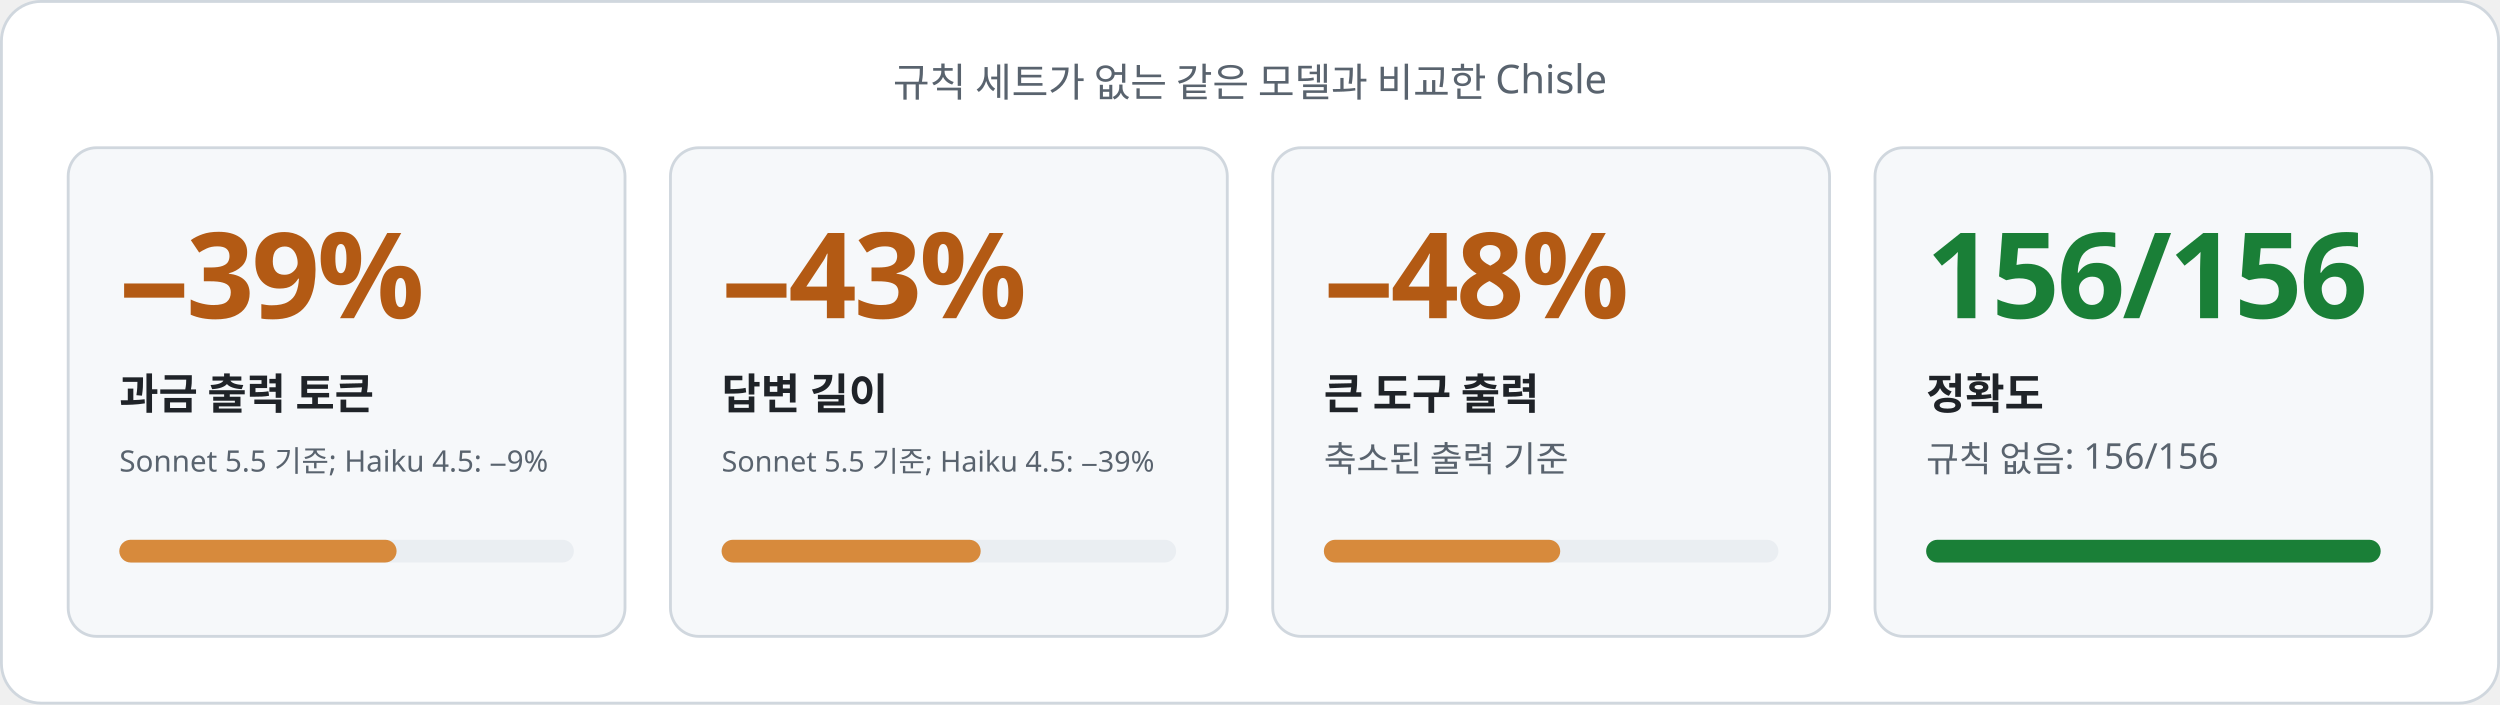
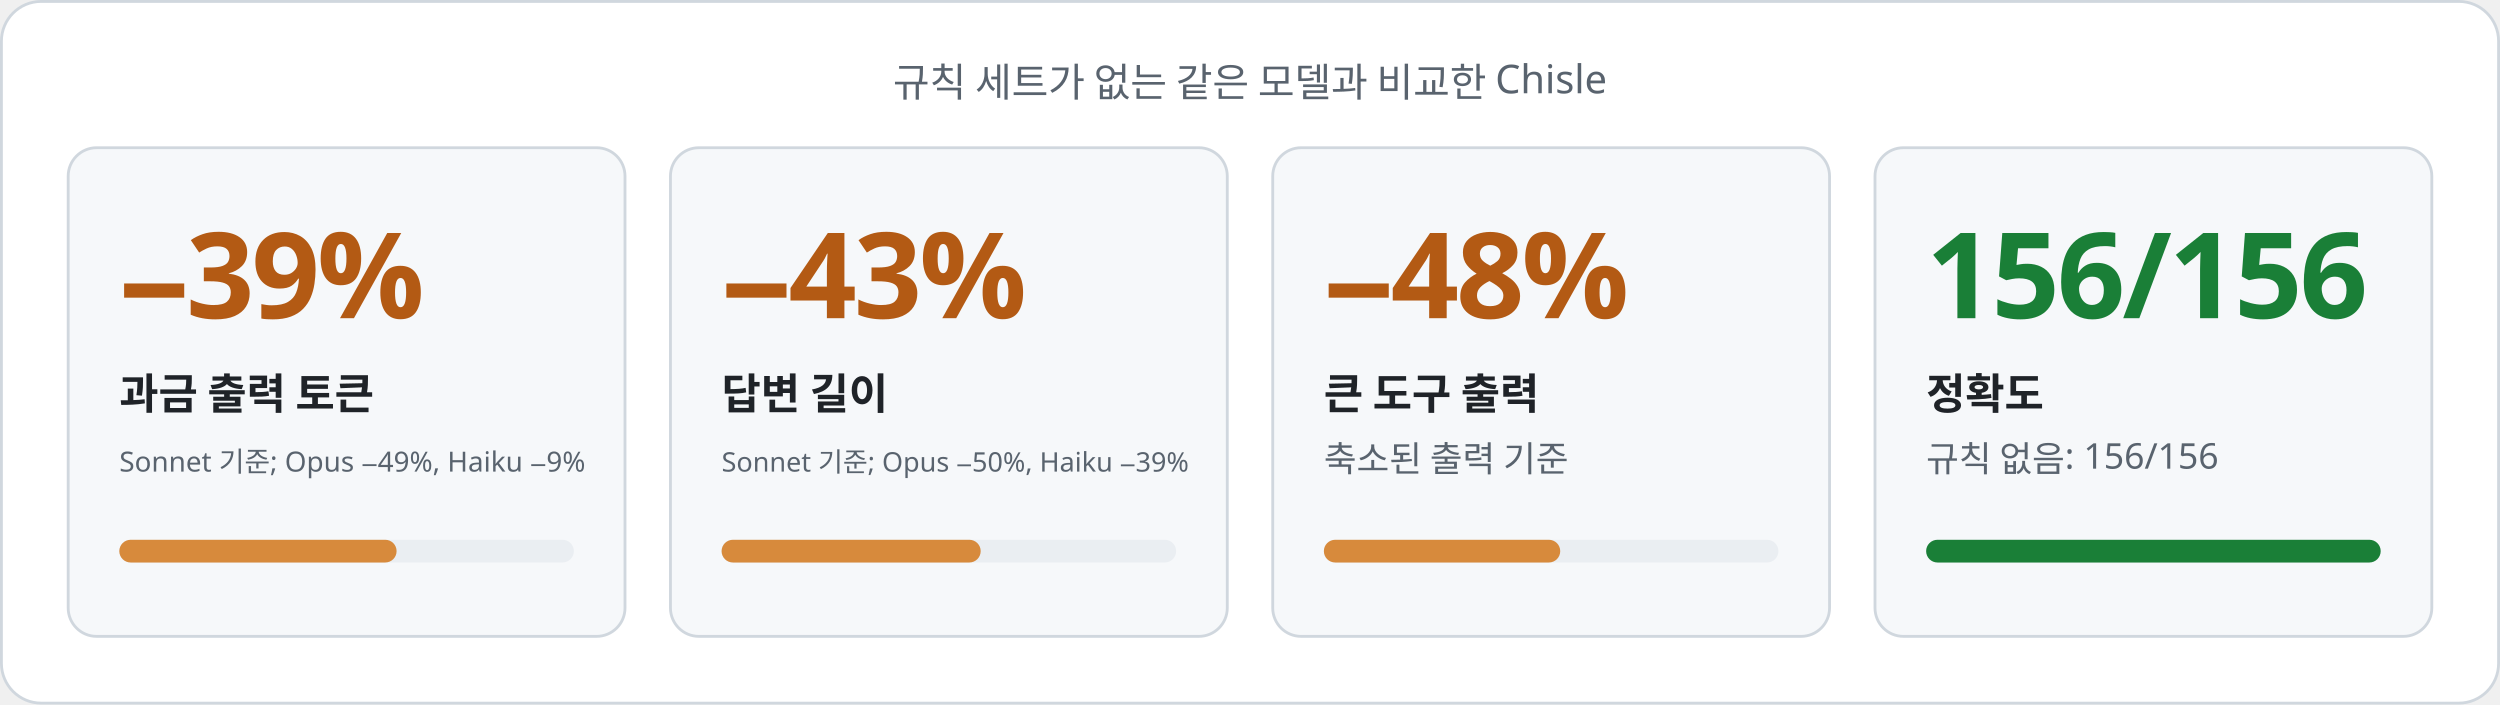
- <svg xmlns="http://www.w3.org/2000/svg" width="880" height="248" viewBox="0 0 880 248" font-family="-apple-system,BlinkMacSystemFont,'Segoe UI','Noto Sans',Helvetica,Arial,sans-serif" xml:space="preserve" role="img" aria-label="Chisle versus the same model with no ruleset, on Sonnet 5.5: 39% fewer billed output tokens (Haiku 4.5: 9%), answers 43% shorter (Haiku 4.5: 39%), oversized tool output 48% smaller, accuracy 156 of 156, the same as the bare model.">
+ <svg xmlns="http://www.w3.org/2000/svg" width="880" height="248" viewBox="0 0 880 248" font-family="-apple-system,BlinkMacSystemFont,'Segoe UI','Noto Sans',Helvetica,Arial,sans-serif" xml:space="preserve" role="img" aria-label="Chisle versus the same model with no ruleset, on Sonnet 5.5: 39% fewer billed output tokens (Opus 5.5: 49%, Haiku 4.5: 9%), answers 43% shorter (Opus 5.5: 50%, Haiku 4.5: 39%), oversized tool output 48% smaller, accuracy 156 of 156, the same as the bare model.">
  <rect x="0.5" y="0.5" width="879" height="247" rx="14" fill="#ffffff" stroke="#d0d7de" />
  <text x="440" y="34" font-size="14" fill="#59636e" text-anchor="middle">규칙 세트가 없는 같은 모델과 비교한 Chisle</text>
  <g>
    <animate attributeName="opacity" values="0;0;1" keyTimes="0;0.000;1" dur="0.6s" fill="freeze" />
    <animateTransform attributeName="transform" type="translate" values="0 10;0 10;0 0" keyTimes="0;0.000;1" dur="0.6s" fill="freeze" calcMode="spline" keySplines="0 0 1 1;0.2 0.7 0.2 1" />
    <rect x="24" y="52" width="196" height="172" rx="10" fill="#f6f8fa" stroke="#d0d7de" />
    <text x="42" y="112" font-size="42" font-weight="800" letter-spacing="-1" fill="#b35a14">−39%</text>
    <text x="42" y="144" font-size="15" font-weight="600" fill="#1f2328">과금 출력 토큰</text>
-     <text x="42" y="166" font-size="10.4" fill="#59636e">Sonnet 5.5 기준; Haiku 4.5: −9%</text>
+     <text x="42" y="166" font-size="9.8" fill="#59636e">Sonnet 기준; Opus −49%, Haiku −9%</text>
    <rect x="42" y="190" width="160" height="8" rx="4" fill="#eaeef2" />
    <rect x="42" y="190" width="97.6" height="8" rx="4" fill="#d78a3c">
      <animate attributeName="width" values="160;160;97.6;97.6" keyTimes="0;0.2;0.5;1" dur="5s" repeatCount="indefinite" calcMode="spline" keySplines="0.4 0 0.2 1;0.4 0 0.2 1;0.4 0 0.2 1" />
    </rect>
  </g>
  <g>
    <animate attributeName="opacity" values="0;0;1" keyTimes="0;0.200;1" dur="0.75s" fill="freeze" />
    <animateTransform attributeName="transform" type="translate" values="0 10;0 10;0 0" keyTimes="0;0.200;1" dur="0.75s" fill="freeze" calcMode="spline" keySplines="0 0 1 1;0.2 0.7 0.2 1" />
    <rect x="236" y="52" width="196" height="172" rx="10" fill="#f6f8fa" stroke="#d0d7de" />
    <text x="254" y="112" font-size="42" font-weight="800" letter-spacing="-1" fill="#b35a14">−43%</text>
    <text x="254" y="144" font-size="15" font-weight="600" fill="#1f2328">답변 길이</text>
-     <text x="254" y="166" font-size="10.1" fill="#59636e">Sonnet 5.5 기준; Haiku 4.5: −39%</text>
+     <text x="254" y="166" font-size="9.5" fill="#59636e">Sonnet 기준; Opus −50%, Haiku −39%</text>
    <rect x="254" y="190" width="160" height="8" rx="4" fill="#eaeef2" />
    <rect x="254" y="190" width="91.2" height="8" rx="4" fill="#d78a3c">
      <animate attributeName="width" values="160;160;91.2;91.2" keyTimes="0;0.2;0.5;1" dur="5s" repeatCount="indefinite" calcMode="spline" keySplines="0.4 0 0.2 1;0.4 0 0.2 1;0.4 0 0.2 1" />
    </rect>
  </g>
  <g>
    <animate attributeName="opacity" values="0;0;1" keyTimes="0;0.333;1" dur="0.9s" fill="freeze" />
    <animateTransform attributeName="transform" type="translate" values="0 10;0 10;0 0" keyTimes="0;0.333;1" dur="0.9s" fill="freeze" calcMode="spline" keySplines="0 0 1 1;0.2 0.7 0.2 1" />
    <rect x="448" y="52" width="196" height="172" rx="10" fill="#f6f8fa" stroke="#d0d7de" />
    <text x="466" y="112" font-size="42" font-weight="800" letter-spacing="-1" fill="#b35a14">−48%</text>
    <text x="466" y="144" font-size="15" font-weight="600" fill="#1f2328">큰 도구 출력</text>
    <text x="466" y="166" font-size="12.5" fill="#59636e">축소된 출력 기준</text>
    <rect x="466" y="190" width="160" height="8" rx="4" fill="#eaeef2" />
    <rect x="466" y="190" width="83.2" height="8" rx="4" fill="#d78a3c">
      <animate attributeName="width" values="160;160;83.2;83.2" keyTimes="0;0.2;0.5;1" dur="5s" repeatCount="indefinite" calcMode="spline" keySplines="0.4 0 0.2 1;0.4 0 0.2 1;0.4 0 0.2 1" />
    </rect>
  </g>
  <g>
    <animate attributeName="opacity" values="0;0;1" keyTimes="0;0.429;1" dur="1.05s" fill="freeze" />
    <animateTransform attributeName="transform" type="translate" values="0 10;0 10;0 0" keyTimes="0;0.429;1" dur="1.05s" fill="freeze" calcMode="spline" keySplines="0 0 1 1;0.2 0.7 0.2 1" />
    <rect x="660" y="52" width="196" height="172" rx="10" fill="#f6f8fa" stroke="#d0d7de" />
    <text x="678" y="112" font-size="42" font-weight="800" letter-spacing="-1" fill="#1a7f37">156/156</text>
    <text x="678" y="144" font-size="15" font-weight="600" fill="#1f2328">정확도</text>
    <text x="678" y="166" font-size="12.5" fill="#59636e">규칙 없음: 156/156</text>
    <rect x="678" y="190" width="160" height="8" rx="4" fill="#eaeef2" />
    <rect x="678" y="190" width="160" height="8" rx="4" fill="#1a7f37" />
  </g>
</svg>
